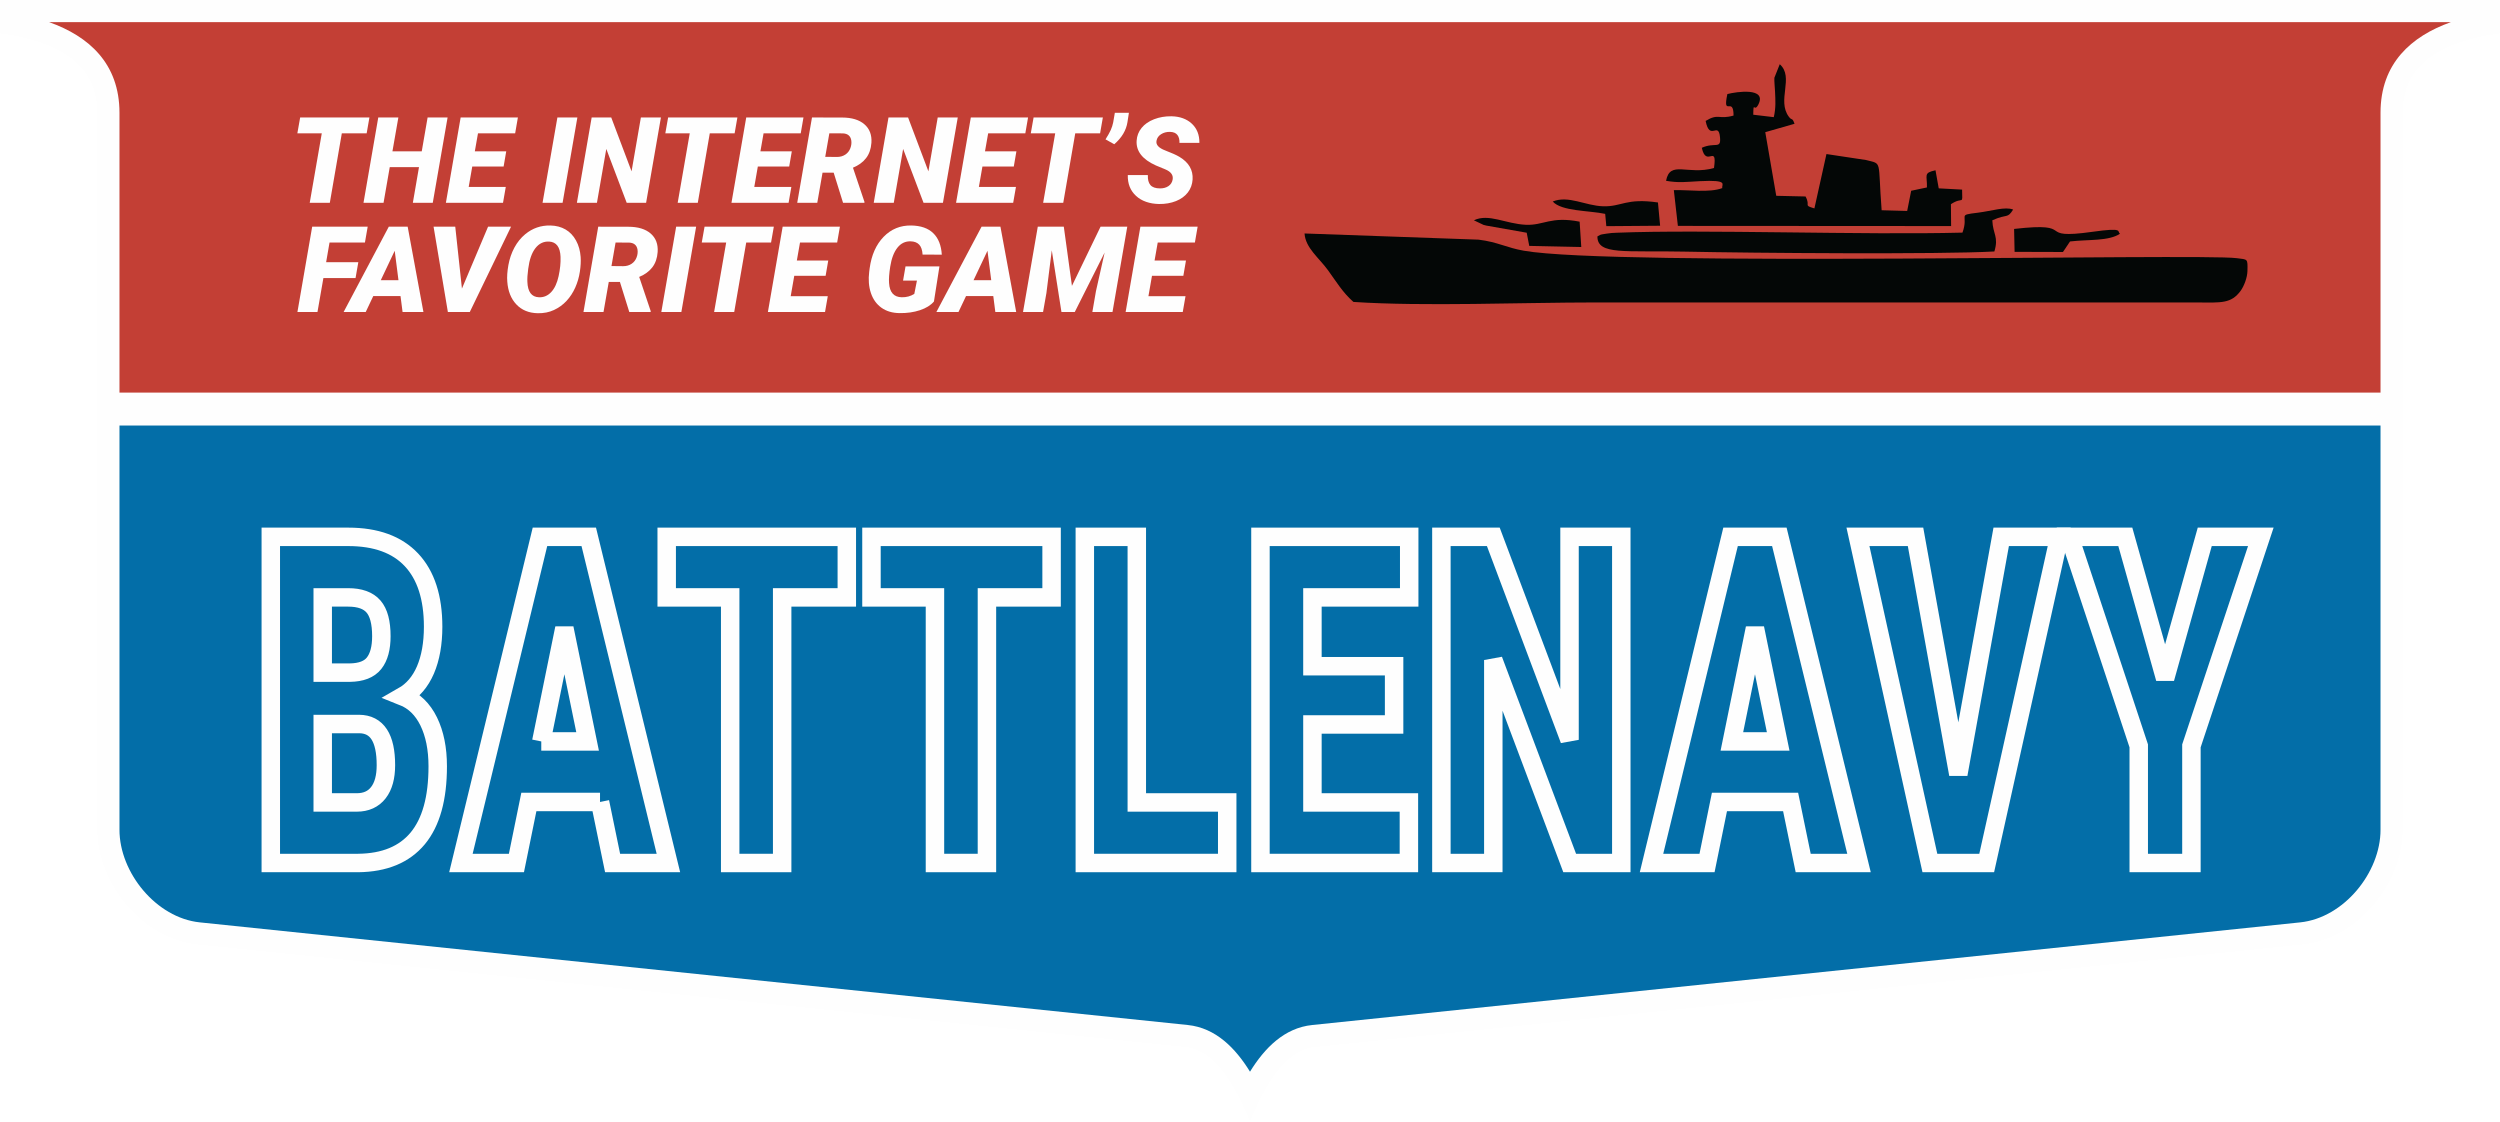
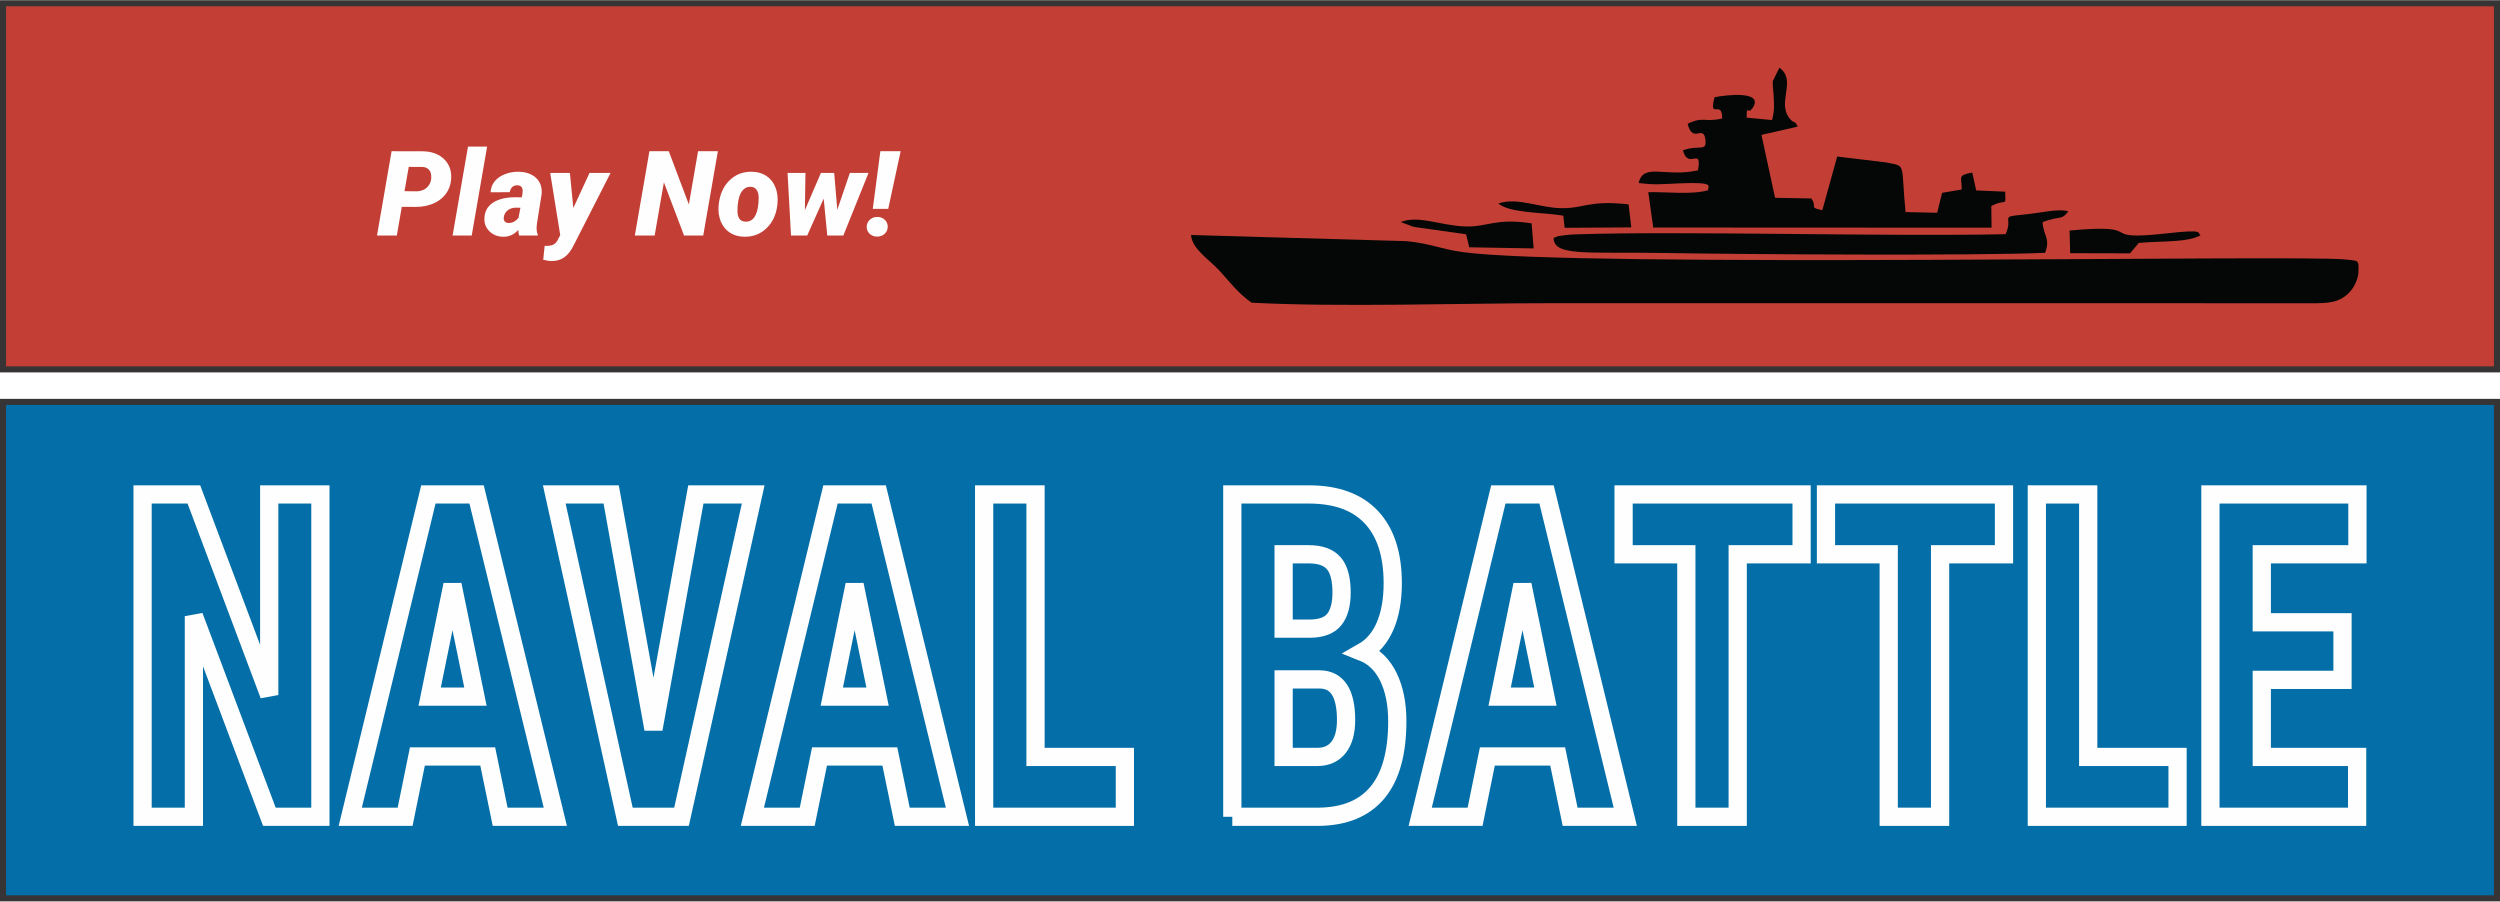
- <svg xmlns="http://www.w3.org/2000/svg" xml:space="preserve" width="2.823in" height="1.266in" version="1.1" style="shape-rendering:geometricPrecision; text-rendering:geometricPrecision; image-rendering:optimizeQuality; fill-rule:evenodd; clip-rule:evenodd" viewBox="0 0 11536 5173.19">
+ <svg xmlns="http://www.w3.org/2000/svg" xml:space="preserve" width="2.856in" height="1.03in" version="1.1" style="shape-rendering:geometricPrecision; text-rendering:geometricPrecision; image-rendering:optimizeQuality; fill-rule:evenodd; clip-rule:evenodd" viewBox="0 0 7246.98 2612.28">
  <defs>
    <style type="text/css">
   
-     .str0 {stroke:#FEFEFE;stroke-width:85.14;stroke-miterlimit:2.613}
-     .fil3 {fill:none;fill-rule:nonzero}
-     .fil0 {fill:#FEFEFE}
-     .fil1 {fill:#036EA8}
-     .fil5 {fill:#040706}
-     .fil2 {fill:#C33F35}
-     .fil4 {fill:#FEFEFE;fill-rule:nonzero}
+     .str1 {stroke:#FEFEFE;stroke-width:52.86;stroke-miterlimit:2.613}
+     .str0 {stroke:#373435;stroke-width:17.62;stroke-miterlimit:2.613}
+     .fil2 {fill:none;fill-rule:nonzero}
+     .fil0 {fill:#036EA8}
+     .fil4 {fill:#040706}
+     .fil1 {fill:#C33F35}
+     .fil3 {fill:#FEFEFE;fill-rule:nonzero}
   
  </style>
  </defs>
  <g id="Layer_x0020_1">
-     <g id="_2342418191376">
-       <path class="fil0" d="M5768 5173.19c-63.05,-148.4 -153.11,-326.87 -297.3,-341.85l-4559.41 -473.65c-263.48,-27.37 -462.16,-290.27 -462.16,-528.91l0 -3308.42c0,-191.2 -128.77,-323.3 -449.13,-366.83l1.38 -153.53 11533.24 0 1.38 153.53c-320.36,43.54 -449.13,175.64 -449.13,366.83l0 3308.42c0,238.64 -198.68,501.54 -462.16,528.91l-4559.41 473.65c-144.19,14.98 -234.25,193.45 -297.3,341.85z" />
-       <path class="fil1" d="M5768 4945.04c67.22,-108.79 158.07,-201.94 286.75,-215.31l4559.41 -473.65c201.3,-20.92 370.55,-230 370.55,-427.3l0 -1865.43 -10433.42 0 0 1865.43c0,197.29 169.25,406.38 370.55,427.3l4559.41 473.65c128.68,13.37 219.53,106.52 286.75,215.31z" />
-       <path class="fil2" d="M10984.71 1811.47l0 -1291.11c0,-227.99 141.66,-353 324.28,-418.21l-11081.98 0c182.62,65.21 324.28,190.21 324.28,418.21l0 1291.11 10433.42 0z" />
-       <path class="fil3 str0" d="M1249.57 3982.09l0 -1504.97 357.05 0c127.95,0 225.37,35.28 292.04,106.18 66.65,70.92 99.97,173.93 99.97,308.69 0,77.61 -11.89,144.28 -35.43,199.32 -23.76,55.04 -58.5,95.6 -104.41,121.71 51.74,20.46 91.61,59.27 119.33,115.71 27.74,56.81 41.72,125.59 41.72,207.09 0,147.81 -30.76,258.59 -92.53,333.02 -61.76,74.09 -153.13,111.83 -274.08,113.25l-403.66 0zm239.59 -641.35l0 361.94 157.07 0c43.36,0 76.45,-15.16 99.77,-45.14 23.3,-29.99 34.72,-72.32 34.72,-127 0,-125.94 -41.01,-189.09 -123.51,-189.8l-168.04 0zm0 -237.06l125.15 0c52.21,-0.71 89.48,-15.17 111.86,-43.41 22.38,-28.22 33.58,-69.84 33.58,-124.88 0,-63.5 -12.13,-109 -36.38,-136.88 -23.99,-27.87 -62.92,-41.98 -116.75,-41.98l-117.46 0 0 347.14z" />
-       <path id="_1" class="fil3 str0" d="M2768.73 3700.57l-328.38 0 -57.34 281.52 -256.13 0 364.74 -1504.97 225.14 0 367.54 1504.97 -257.55 0 -58.03 -281.52zm-271.06 -279.41l213.74 0 -107.21 -522.46 -106.52 522.46z" />
-       <polygon id="_2" class="fil3 str0" points="3907.54,2756.53 3609.21,2756.53 3609.21,3982.09 3369.38,3982.09 3369.38,2756.53 3076.42,2756.53 3076.42,2477.12 3907.54,2477.12 " />
-       <polygon id="_3" class="fil3 str0" points="4852.43,2756.53 4554.1,2756.53 4554.1,3982.09 4314.27,3982.09 4314.27,2756.53 4021.32,2756.53 4021.32,2477.12 4852.43,2477.12 " />
-       <polygon id="_4" class="fil3 str0" points="5245.67,3702.68 5662.85,3702.68 5662.85,3982.09 5005.84,3982.09 5005.84,2477.12 5245.67,2477.12 " />
-       <polygon id="_5" class="fil3 str0" points="6432.96,3342.85 6056.08,3342.85 6056.08,3702.68 6501.24,3702.68 6501.24,3982.09 5816.25,3982.09 5816.25,2477.12 6502.64,2477.12 6502.64,2756.53 6056.08,2756.53 6056.08,3074.04 6432.96,3074.04 " />
-       <polygon id="_6" class="fil3 str0" points="7481.33,3982.09 7243.14,3982.09 6890.74,3045.45 6890.74,3982.09 6651.15,3982.09 6651.15,2477.12 6890.74,2477.12 7242.44,3413.76 7242.44,2477.12 7481.33,2477.12 " />
-       <path id="_7" class="fil3 str0" d="M8262.63 3700.57l-328.4 0 -57.32 281.52 -256.15 0 364.74 -1504.97 225.14 0 367.56 1504.97 -257.55 0 -58.03 -281.52zm-271.06 -279.41l213.72 0 -107.21 -522.46 -106.51 522.46z" />
-       <polygon id="_8" class="fil3 str0" points="9036.45,3572.86 9234.33,2477.12 9502.12,2477.12 9167.43,3982.09 8905.24,3982.09 8573.34,2477.12 8839.05,2477.12 " />
-       <polygon id="_9" class="fil3 str0" points="9990.67,3130.48 10173.62,2477.12 10432.34,2477.12 10112.1,3441.63 10112.1,3982.09 9869.02,3982.09 9869.02,3441.63 9549.49,2477.12 9807.03,2477.12 " />
-       <polygon class="fil4" points="1691.94,615.07 1577.3,615.07 1521.93,935.69 1429.18,935.69 1484.83,615.07 1372.14,615.07 1385.06,541.96 1704.68,541.96 " />
-       <polygon id="_1_0" class="fil4" points="1996.96,935.69 1905.04,935.69 1933.38,771.22 1798.44,771.22 1769.84,935.69 1677.34,935.69 1745.46,541.96 1838.21,541.96 1810.89,698.13 1946.12,698.13 1973.15,541.96 2065.35,541.96 " />
-       <polygon id="_2_1" class="fil4" points="2323.86,768.45 2179.15,768.45 2162.72,862.6 2333.84,862.6 2321.09,935.69 2057.5,935.69 2125.62,541.96 2389.76,541.96 2377.11,615.07 2205.64,615.07 2191.05,698.13 2335.96,698.13 " />
-       <polygon id="_3_2" class="fil4" points="2596.05,935.69 2503.57,935.69 2572.04,541.96 2664.25,541.96 " />
-       <polygon id="_4_3" class="fil4" points="2981.37,935.69 2891.85,935.69 2797.7,687.14 2754.52,935.69 2662.03,935.69 2730.15,541.96 2820.5,541.96 2914.28,790.51 2957.28,541.96 3049.76,541.96 " />
-       <polygon id="_5_4" class="fil4" points="3389.87,615.07 3275.24,615.07 3219.87,935.69 3127.11,935.69 3182.76,615.07 3070.08,615.07 3083,541.96 3402.61,541.96 " />
-       <polygon id="_6_5" class="fil4" points="3641.64,768.45 3496.93,768.45 3480.5,862.6 3651.62,862.6 3638.88,935.69 3375.28,935.69 3443.4,541.96 3707.54,541.96 3694.9,615.07 3523.42,615.07 3508.83,698.13 3653.74,698.13 " />
-       <path id="_7_6" class="fil4" d="M3846.9 796.7l-51.4 0 -24.28 138.99 -92.48 0 68.12 -393.73 138.99 0.29c44.48,0 78.82,10.43 102.92,31.2 23.99,20.85 34.78,49.28 32.29,85.37 -2.03,28.43 -10.23,52.05 -24.63,70.69 -14.4,18.65 -34.61,33.42 -60.54,44.21l52.96 157.36 0 4.62 -98.65 0 -43.29 -138.99zm-38.95 -73.11l54.09 0.56c14.77,0 27.59,-3.6 38.58,-10.89 10.89,-7.21 18.65,-17.09 23.34,-29.73 4.71,-12.55 6,-24.73 4.07,-36.46 -3.6,-20.11 -16.43,-30.63 -38.4,-31.74l-62.75 -0.27 -18.94 108.53z" />
-       <polygon id="_8_7" class="fil4" points="4351.1,935.69 4261.58,935.69 4167.43,687.14 4124.25,935.69 4031.76,935.69 4099.88,541.96 4190.23,541.96 4284.01,790.51 4327.01,541.96 4419.49,541.96 " />
-       <polygon id="_9_8" class="fil4" points="4678,768.45 4533.29,768.45 4516.86,862.6 4687.98,862.6 4675.23,935.69 4411.64,935.69 4479.76,541.96 4743.9,541.96 4731.26,615.07 4559.78,615.07 4545.19,698.13 4690.1,698.13 " />
-       <polygon id="_10" class="fil4" points="5076.26,615.07 4961.63,615.07 4906.25,935.69 4813.5,935.69 4869.15,615.07 4756.47,615.07 4769.39,541.96 5089,541.96 " />
-       <path id="_11" class="fil4" d="M5141.59 665.45l-40.24 -22.43c10.99,-17.44 19.02,-31.94 24.18,-43.37 5.16,-11.46 8.86,-23.17 11.26,-35.27l7.56 -44.02 64.89 0 -6.55 42.46c-5.9,38.48 -26.3,72.72 -61.1,102.63z" />
-       <path id="_12" class="fil4" d="M5410.92 828.99c3.97,-20.38 -7.01,-36.17 -33.03,-47.33l-44.31 -18.37c-62.2,-27.96 -91.74,-66 -88.7,-114.08 1.29,-22.06 8.86,-41.62 22.7,-58.88 13.85,-17.17 33.05,-30.54 57.6,-40.14 24.55,-9.51 51.32,-14.13 80.3,-13.76 38.95,0.74 70.24,12.1 93.96,34.06 23.71,22.06 35.44,51.5 35.07,88.5l-91.93 0c0.47,-15.12 -2.67,-27.32 -9.6,-36.36 -7,-9.14 -18.36,-13.84 -34.24,-14.21 -15.51,-0.37 -29.17,3.23 -41.07,10.8 -11.91,7.56 -18.92,17.71 -21.12,30.55 -3.43,17.99 9.96,32.76 40.14,44.29 30.18,11.54 52.14,21.41 65.9,29.73 43,25.74 63.23,60.54 60.54,104.38 -1.46,22.7 -8.77,42.63 -21.96,59.8 -13.11,17.07 -31.37,30.38 -54.73,39.79 -23.34,9.32 -49.47,13.84 -78.54,13.47 -21.22,-0.37 -40.98,-3.68 -59.16,-9.96 -18.28,-6.37 -33.87,-15.51 -46.79,-27.61 -26.3,-24.36 -38.95,-56.39 -37.84,-96.06l92.65 0.27c-1.01,20.21 2.86,35.44 11.63,45.87 8.86,10.33 23.71,15.51 44.68,15.51 15.49,0 28.41,-3.6 38.76,-10.71 10.43,-7.11 16.7,-16.97 19.1,-29.54z" />
-       <polygon id="_13" class="fil4" points="1640.65,1282.97 1492.24,1282.97 1464.93,1439.68 1372.43,1439.68 1440.55,1045.95 1696.67,1045.95 1683.94,1119.05 1520.58,1119.05 1504.89,1209.87 1653.39,1209.87 " />
-       <path id="_14" class="fil4" d="M1848.14 1366.03l-125.72 0 -34.88 73.65 -101.99 0 208.49 -393.73 87.12 0 72.74 393.73 -96.27 0 -9.49 -73.65zm-91.11 -73.09l81.68 0 -17.34 -135.87 -64.34 135.87z" />
-       <polygon id="_15" class="fil4" points="2131.57,1331.52 2252.11,1045.95 2358.16,1045.95 2167.75,1439.68 2066.69,1439.68 2000.69,1045.95 2100.75,1045.95 " />
-       <path id="_16" class="fil4" d="M2481.1 1445.22c-40.9,-0.92 -73.75,-14.4 -98.4,-40.61 -24.73,-26.11 -38.66,-61.1 -41.89,-104.95 -1.85,-21.69 -0.1,-47.16 5.07,-76.5 5.26,-29.27 14.59,-56.31 27.88,-81.04 13.39,-24.65 29.99,-45.22 50.02,-61.65 33.51,-27.59 72.09,-40.98 115.74,-40.06 26.85,0.56 50.29,6.74 70.42,18.55 20.13,11.83 36.18,28.8 48.27,51.05 12.1,22.14 19.11,47.43 21.14,75.68 1.38,20.03 0.19,42.83 -3.68,68.39 -3.88,25.47 -10.99,49.83 -21.33,72.99 -10.43,23.17 -23.81,43.66 -40.14,61.28 -16.43,17.73 -35.81,31.76 -58.05,42.09 -22.25,10.44 -47.27,15.33 -75.04,14.77zm105.49 -260.17c-1.85,-45.14 -19.29,-68.59 -52.51,-70.44 -25.58,-1.29 -46.71,8.86 -63.5,30.47 -16.8,21.59 -27.88,53.33 -33.22,95.42 -3.51,26.03 -4.71,46.16 -3.8,60.36 1.75,45.87 19.39,69.41 52.98,70.69 21.96,1.11 40.88,-6.82 56.76,-23.71 15.88,-16.89 27.32,-41.44 34.33,-73.65 7.01,-32.21 9.97,-61.92 8.96,-89.15z" />
-       <path id="_17" class="fil4" d="M2860.51 1300.69l-51.4 0 -24.28 138.99 -92.48 0 68.12 -393.73 138.99 0.29c44.48,0 78.82,10.43 102.92,31.2 23.99,20.85 34.78,49.28 32.29,85.37 -2.03,28.43 -10.23,52.05 -24.63,70.69 -14.4,18.65 -34.61,33.42 -60.54,44.21l52.96 157.36 0 4.62 -98.65 0 -43.29 -138.99zm-38.95 -73.11l54.09 0.56c14.77,0 27.59,-3.6 38.58,-10.89 10.89,-7.21 18.65,-17.09 23.34,-29.73 4.71,-12.55 6,-24.73 4.07,-36.46 -3.6,-20.11 -16.43,-30.63 -38.4,-31.74l-62.75 -0.27 -18.94 108.53z" />
-       <polygon id="_18" class="fil4" points="3144.04,1439.68 3051.56,1439.68 3120.04,1045.95 3212.24,1045.95 " />
-       <polygon id="_19" class="fil4" points="3557.98,1119.05 3443.35,1119.05 3387.97,1439.68 3295.22,1439.68 3350.87,1119.05 3238.19,1119.05 3251.11,1045.95 3570.72,1045.95 " />
-       <polygon id="_20" class="fil4" points="3809.75,1272.44 3665.04,1272.44 3648.61,1366.59 3819.73,1366.59 3806.98,1439.68 3543.39,1439.68 3611.51,1045.95 3875.65,1045.95 3863,1119.05 3691.53,1119.05 3676.94,1202.12 3821.85,1202.12 " />
-       <path id="_21" class="fil4" d="M4309.62 1391.14c-14.77,17.34 -36.36,30.73 -64.6,40.14 -28.35,9.41 -59.72,13.93 -94.15,13.39 -32.95,-0.37 -60.81,-8.67 -83.52,-24.82 -22.72,-16.25 -38.95,-38.87 -48.65,-67.85 -9.78,-29.07 -12.36,-61.75 -7.84,-98.11l2.12 -16.25c8.3,-61.01 29.81,-109.37 64.52,-145.09 34.7,-35.62 77.14,-53.06 127.45,-52.14 44.02,0.74 77.8,12.55 101.42,35.44 23.63,22.8 36.75,55.92 39.51,99.12l-88.7 -0.27c-1.29,-20.95 -6.47,-36.26 -15.61,-45.87 -9.14,-9.69 -22.06,-14.77 -38.76,-15.32 -24.92,-0.93 -45.5,8.85 -61.65,29.25 -16.25,20.4 -27.32,49.57 -33.32,87.51 -4.99,32.39 -6.84,57.48 -5.36,75.49 2.69,43.37 22.25,65.26 58.71,65.8 21.96,0.37 41.25,-4.89 57.87,-15.86l12.08 -61.1 -64.05 0 11.34 -65.35 156.54 0 -25.39 161.9z" />
-       <path id="_22" class="fil4" d="M4583.39 1366.03l-125.72 0 -34.88 73.65 -101.99 0 208.49 -393.73 87.12 0 72.74 393.73 -96.27 0 -9.49 -73.65zm-91.11 -73.09l81.68 0 -17.34 -135.87 -64.34 135.87z" />
-       <polygon id="_23" class="fil4" points="4908.81,1045.95 4946.38,1319.05 5078.37,1045.95 5201.67,1045.95 5133.47,1439.68 5040.53,1439.68 5057.23,1343.14 5097.29,1165.2 4959.39,1439.68 4898.01,1439.68 4853.35,1154.95 4828.53,1352.37 4813.11,1439.68 4720.62,1439.68 4788.74,1045.95 " />
-       <polygon id="_24" class="fil4" points="5460.45,1272.44 5315.74,1272.44 5299.31,1366.59 5470.43,1366.59 5457.69,1439.68 5194.09,1439.68 5262.21,1045.95 5526.35,1045.95 5513.71,1119.05 5342.23,1119.05 5327.64,1202.12 5472.55,1202.12 " />
+     <g id="_1650472818944">
+       <rect class="fil0 str0" x="8.81" y="1164.37" width="7229.36" height="1439.1" />
+       <rect class="fil1 str0" x="8.8" y="8.81" width="7229.36" height="1061.27" />
+       <polygon class="fil2 str1" points="928.72,2367.01 780.85,2367.01 562.05,1785.47 562.05,2367.01 413.29,2367.01 413.29,1432.61 562.05,1432.61 780.41,2014.15 780.41,1432.61 928.72,1432.61 " />
+       <path id="_1" class="fil2 str1" d="M1413.81 2192.22l-203.88 0 -35.6 174.79 -159.02 0 226.46 -934.4 139.79 0 228.2 934.4 -159.9 0 -36.03 -174.79zm-168.29 -173.48l132.7 0 -66.57 -324.38 -66.14 324.38z" />
+       <polygon id="_2" class="fil2 str1" points="1894.26,2112.93 2017.11,1432.61 2183.38,1432.61 1975.58,2367.01 1812.78,2367.01 1606.73,1432.61 1771.69,1432.61 " />
+       <path id="_3" class="fil2 str1" d="M2579.47 2192.22l-203.89 0 -35.59 174.79 -159.03 0 226.46 -934.4 139.79 0 228.21 934.4 -159.9 0 -36.03 -174.79zm-168.29 -173.48l132.69 0 -66.57 -324.38 -66.13 324.38z" />
+       <polygon id="_4" class="fil2 str1" points="3001.75,2193.53 3260.76,2193.53 3260.76,2367.01 2852.84,2367.01 2852.84,1432.61 3001.75,1432.61 " />
+       <path id="_5" class="fil2 str1" d="M3572.21 2367.01l0 -934.4 221.68 0c79.44,0 139.93,21.91 181.32,65.93 41.38,44.03 62.07,107.99 62.07,191.66 0,48.19 -7.38,89.58 -22,123.75 -14.75,34.17 -36.32,59.35 -64.83,75.57 32.12,12.71 56.88,36.8 74.09,71.84 17.22,35.27 25.9,77.97 25.9,128.58 0,91.77 -19.1,160.55 -57.45,206.76 -38.35,46 -95.07,69.43 -170.17,70.31l-250.62 0zm148.76 -398.2l0 224.72 97.52 0c26.92,0 47.47,-9.41 61.94,-28.03 14.46,-18.62 21.56,-44.9 21.56,-78.85 0,-78.19 -25.47,-117.4 -76.7,-117.84l-104.32 0zm0 -147.19l77.7 0c32.41,-0.44 55.56,-9.42 69.45,-26.95 13.89,-17.52 20.84,-43.36 20.84,-77.53 0,-39.43 -7.52,-67.68 -22.58,-84.99 -14.89,-17.3 -39.07,-26.06 -72.49,-26.06l-72.93 0 0 215.53z" />
+       <path id="_6" class="fil2 str1" d="M4515.41 2192.22l-203.88 0 -35.6 174.79 -159.02 0 226.46 -934.4 139.79 0 228.2 934.4 -159.9 0 -36.03 -174.79zm-168.29 -173.48l132.7 0 -66.57 -324.38 -66.14 324.38z" />
+       <polygon id="_7" class="fil2 str1" points="5222.47,1606.09 5037.25,1606.09 5037.25,2367.01 4888.34,2367.01 4888.34,1606.09 4706.45,1606.09 4706.45,1432.61 5222.47,1432.61 " />
+       <polygon id="_8" class="fil2 str1" points="5809.13,1606.09 5623.91,1606.09 5623.91,2367.01 5475,2367.01 5475,1606.09 5293.11,1606.09 5293.11,1432.61 5809.13,1432.61 " />
+       <polygon id="_9" class="fil2 str1" points="6053.28,2193.53 6312.29,2193.53 6312.29,2367.01 5904.38,2367.01 5904.38,1432.61 6053.28,1432.61 " />
+       <polygon id="_10" class="fil2 str1" points="6790.44,1970.12 6556.44,1970.12 6556.44,2193.53 6832.83,2193.53 6832.83,2367.01 6407.54,2367.01 6407.54,1432.61 6833.7,1432.61 6833.7,1606.09 6556.44,1606.09 6556.44,1803.22 6790.44,1803.22 " />
+       <path class="fil3" d="M1164.7 598.96l-14.43 83.21 -57.42 0 42.28 -244.46 87.85 0.18c27.16,0 48.59,7.56 64.18,22.63 15.64,15.06 22.46,34.61 20.57,58.68 -1.32,16.39 -6.59,30.66 -15.75,42.74 -9.17,12.04 -21.32,21.27 -36.39,27.63 -15.01,6.35 -31.92,9.57 -50.6,9.57l-40.29 -0.18zm7.91 -45.38l34.55 0.34c14.55,-0.34 25.67,-5.03 33.41,-14.2 7.73,-9.11 10.83,-20.29 9.22,-33.64 -0.86,-6.81 -3.5,-12.21 -7.79,-16.16 -4.3,-4.01 -9.97,-6.18 -17.02,-6.64l-40.11 -0.17 -12.27 70.48z" />
+       <polygon id="_1_0" class="fil3" points="1367.39,682.17 1311.98,682.17 1356.62,424.3 1412.03,424.3 " />
+       <path id="_2_1" class="fil3" d="M1504.91 682.17c-1.55,-4.36 -2.35,-9.8 -2.35,-16.39 -12.38,13.69 -27.22,20.29 -44.47,19.83 -15.75,-0.23 -28.88,-5.5 -39.25,-15.75 -10.43,-10.32 -15.3,-22.81 -14.61,-37.48 0.51,-19.66 8.77,-34.84 24.64,-45.39 15.92,-10.6 37.65,-15.87 65.15,-15.87l18.45 0.35 2.01 -10.32 0.69 -8.88c-0.46,-10.26 -5.5,-15.53 -15.24,-15.87 -12.09,-0.23 -19.54,6.47 -22.35,20.11l-55.42 0.18c0.58,-12.21 4.53,-22.8 11.93,-31.86 7.39,-9 17.42,-15.93 30.14,-20.8 12.73,-4.87 26.25,-7.16 40.58,-6.82 13.74,0.34 25.78,3.21 36.16,8.65 10.37,5.44 18.1,12.96 23.26,22.63 5.09,9.69 7.1,20.86 5.84,33.52l-13.58 85.45 -0.86 10.37c-0.46,8.31 0.63,15.35 3.21,21.15l-0.17 3.21 -53.75 0zm-31.52 -36.45c11.29,0.46 21.21,-4.52 29.69,-14.95l5.55 -29.22 -14.26 -0.18c-8.83,0.23 -16.45,2.81 -22.86,7.79 -6.36,4.99 -10.09,11.81 -11.24,20.46 -0.57,4.58 0.35,8.37 2.64,11.3 2.3,2.98 5.79,4.58 10.49,4.8z" />
+       <path id="_3_2" class="fil3" d="M1661.93 602.34l46.99 -101.72 60.97 0 -106.47 208.82c-7.91,16.44 -17.08,28.31 -27.45,35.64 -10.31,7.33 -22.69,11 -37.02,11 -6.36,0 -14.49,-1.2 -24.29,-3.67l4.19 -40.34 6.35 0c6.82,0 12.84,-1.09 18,-3.27 5.09,-2.18 9.45,-6.42 12.9,-12.67l7.9 -15.13 -29.05 -180.39 57.07 0 9.92 101.72z" />
+       <polygon id="_4_3" class="fil3" points="2038.52,682.17 1982.95,682.17 1924.49,527.85 1897.68,682.17 1840.25,682.17 1882.55,437.71 1938.64,437.71 1996.87,592.02 2023.57,437.71 2080.99,437.71 " />
+       <path id="_5_4" class="fil3" d="M2179.55 497.19c16.22,0.23 30.26,4.3 42.12,12.15 11.92,7.91 20.57,18.91 26.12,33.01 5.56,14.09 7.51,29.8 5.96,47.04l-0.34 3.67c-3.1,27.91 -13.47,50.37 -31.07,67.51 -17.53,17.14 -39.25,25.5 -65.15,25.04 -16.1,-0.23 -30.03,-4.24 -41.77,-12.04 -11.75,-7.73 -20.46,-18.62 -26.13,-32.6 -5.61,-14.03 -7.68,-29.57 -6.13,-46.7 2.81,-29.8 13.07,-53.52 30.66,-71.23 17.65,-17.65 39.54,-26.3 65.73,-25.84zm-41.14 96.95l-0.46 9.86c-1.6,24.87 6.02,37.48 22.8,37.94 21.73,0.69 34.33,-16.85 37.77,-52.6l0.69 -15.24c0.23,-10.03 -1.67,-18 -5.61,-23.95 -3.96,-5.96 -9.86,-9.06 -17.54,-9.29 -10.2,-0.34 -18.57,3.85 -25.09,12.44 -6.59,8.65 -10.72,22.24 -12.56,40.85z" />
+       <polygon id="_6_5" class="fil3" points="2427.15,607.5 2463.59,500.63 2517.63,500.63 2444.63,682.17 2398.1,682.17 2387.73,575.12 2339.88,682.17 2293,682.17 2282.98,500.63 2334.84,500.63 2333.18,608.71 2379.65,500.63 2418.1,500.63 " />
+       <path id="_7_6" class="fil3" d="M2574.83 604.8l-44.81 0 21.95 -167.1 58.78 0 -35.92 167.1zm-62.46 52.95c-0.23,-8.19 2.64,-15.18 8.53,-20.92 5.96,-5.78 13.3,-8.65 22.01,-8.65 8.66,0 15.82,2.64 21.5,7.91 5.72,5.21 8.7,11.8 8.93,19.6 0.18,8.42 -2.63,15.41 -8.59,21.09 -5.9,5.67 -13.24,8.48 -22.01,8.48 -8.36,0 -15.47,-2.58 -21.32,-7.79 -5.78,-5.21 -8.82,-11.81 -9.05,-19.72z" />
      <g>
-         <path class="fil5" d="M6245.2 1393.12c-50.24,-44.68 -77.76,-91.69 -117.19,-146.15 -41.48,-57.28 -104.19,-102.98 -108.37,-169.77l802.75 28.51c89.02,10.84 127.45,36.75 208.97,51.08 417.92,73.46 3117.88,11.94 3289.21,34.33 52.13,6.81 51.27,0.66 50.02,59.56 -0.64,29.49 -15.27,69.05 -31.39,91.09 -43.71,59.79 -90.03,54.52 -198.87,53.9l-2777.16 -0.18c-340.03,-0.03 -791.62,19.32 -1117.98,-2.38z" />
-         <path class="fil5" d="M8280.63 571.11l-134.97 38.68 50.66 293.6 135.19 3.14c25.1,46.37 -12.89,38.53 40.85,55.07l55.62 -250.88 182.27 27.51c77.34,20.45 53.98,-5.6 72.41,231.8l117.82 3.28 18.45 -93.18 72.7 -15.32c1.66,-57.13 -18.08,-66.61 39.56,-79.22l14.87 83.42 107.87 5.81c1.61,77.03 6.11,28.98 -51.6,67.28l0.87 100.92 -1260.81 -0.79 -18.66 -165.02c65.48,-2.11 164.39,13.22 223.7,-9.48 -5.23,-16.57 33.79,-38.97 -104.22,-31.87 -65.85,3.38 -94.47,8.64 -155.35,-1.58 18.07,-96.72 99.67,-24.62 221.22,-59.17 16.06,-115.45 -35.88,1.67 -56.23,-93.31 60.57,-27.25 89.05,8.17 84.06,-47.57 -6.97,-78 -47.04,20.72 -66.48,-76.39 61.06,-36.78 59.17,-4.6 128.85,-24.78 0.32,-91.77 -51.66,10.52 -28.54,-99.17 43.34,-11.09 182.93,-31.39 143.24,47.82 -20.24,40.4 -22.64,-21 -23.75,47.49l94.76 11.28c10.1,-43.37 7.56,-78.38 5.7,-118.91 -0.74,-16.19 -4.01,-48.57 -2.99,-62.86l24.82 -62.52c67.75,60.11 -14.83,166.89 42.12,242.6 15.04,20 14.87,0.61 25.98,32.32z" />
-         <path class="fil5" d="M9289.48 966.89c-27.95,43.99 -25.11,17.49 -96.15,49.58 2.82,65.79 30.18,74.75 9.54,143.83 -254.79,14.06 -1108.16,7.47 -1431.51,0.64 -272.22,-5.74 -400.6,17.13 -400.3,-70.11 21.41,-10.63 6.08,-6.93 42.14,-12.84 18.76,-3.07 27.95,-3.39 47.16,-4.17 398.56,-16.02 1137.35,11.44 1595.28,-0.55 31,-85.83 -28.57,-79.59 70.68,-91.87 65.03,-8.04 126.26,-29.23 163.17,-14.53z" />
-         <path class="fil5" d="M7289.06 1022.8l7.56 116.93 -240.04 -5.2 -11.78 -60.75 -186.51 -32.97c-4.22,-1.09 -8.59,-1.93 -12.65,-3.2l-44.52 -21.14c68.07,-32.92 146.57,16.54 239.93,20.67 82.45,3.65 114.6,-40.58 248,-14.35z" />
-         <path class="fil5" d="M7650.44 934.17l10.02 107.36 -248.26 1.98 -5.23 -56.76c-75.31,-15.88 -201.53,-11.55 -242.04,-57.03 72.3,-29.52 150.38,19.48 232.24,22.03 86.52,2.69 104.91,-38.97 253.27,-17.57z" />
-         <path class="fil5" d="M9782.64 1078.45c-52.63,34.85 -144.68,25.6 -230.76,35.65l-27.58 41.25c-0.98,1.46 -3.06,5.05 -5.1,7.34l-223.05 -0.69 -2.28 -105.73c301.5,-34.57 87.6,51.87 362.23,13.18 147.53,-20.79 110.96,-1.32 126.54,9.01z" />
+         <path class="fil4" d="M3627.96 876.78c-39.07,-27.74 -60.47,-56.93 -91.14,-90.74 -32.26,-35.56 -81.04,-63.94 -84.3,-105.4l624.38 17.7c69.23,6.73 99.12,22.81 162.54,31.71 325.05,45.61 2425.06,7.41 2558.32,21.32 40.54,4.23 39.88,0.41 38.9,36.98 -0.5,18.31 -11.87,42.87 -24.41,56.56 -34,37.12 -70.03,33.85 -154.68,33.46l-2160.05 -0.11c-264.47,-0.02 -615.72,12 -869.56,-1.48z" />
+         <path class="fil4" d="M5211.09 366.41l-104.96 24.01 39.4 182.29 105.15 1.95c19.53,28.79 -10.02,23.92 31.77,34.19l43.25 -155.77 141.76 17.08c60.16,12.7 41.98,-3.48 56.34,143.92l91.63 2.04 14.34 -57.86 56.56 -9.51c1.29,-35.47 -14.06,-41.35 30.78,-49.19l11.56 51.79 83.9 3.61c1.26,47.83 4.76,17.99 -40.13,41.77l0.68 62.66 -980.65 -0.49 -14.51 -102.46c50.93,-1.31 127.87,8.21 173.99,-5.88 -4.07,-10.29 26.28,-24.19 -81.06,-19.79 -51.22,2.1 -73.48,5.36 -120.83,-0.98 14.05,-60.05 77.51,-15.28 172.05,-36.74 12.5,-71.68 -27.9,1.04 -43.72,-57.94 47.11,-16.92 69.25,5.07 65.38,-29.54 -5.41,-48.43 -36.59,12.87 -51.7,-47.43 47.49,-22.83 46.02,-2.86 100.22,-15.38 0.25,-56.98 -40.18,6.53 -22.2,-61.57 33.71,-6.88 142.26,-19.49 111.41,29.69 -15.74,25.08 -17.61,-13.04 -18.48,29.49l73.71 7c7.86,-26.93 5.88,-48.67 4.44,-73.83 -0.58,-10.05 -3.13,-30.16 -2.34,-39.03l19.32 -38.82c52.69,37.32 -11.54,103.62 32.75,150.62 11.71,12.42 11.57,0.38 20.21,20.07z" />
+         <path class="fil4" d="M5995.77 612.14c-21.74,27.31 -19.52,10.86 -74.78,30.79 2.19,40.84 23.48,46.41 7.42,89.3 -198.17,8.73 -861.92,4.63 -1113.41,0.4 -211.74,-3.57 -311.6,10.64 -311.36,-43.53 16.65,-6.6 4.72,-4.31 32.77,-7.97 14.58,-1.91 21.73,-2.11 36.67,-2.59 310,-9.95 884.63,7.1 1240.8,-0.34 24.11,-53.29 -22.23,-49.42 54.98,-57.04 50.57,-4.99 98.2,-18.15 126.9,-9.02z" />
+         <path class="fil4" d="M4439.86 646.85l5.88 72.6 -186.69 -3.23 -9.17 -37.72 -145.07 -20.47c-3.28,-0.68 -6.68,-1.2 -9.83,-1.99l-34.62 -13.13c52.94,-20.44 113.99,10.27 186.61,12.84 64.13,2.27 89.13,-25.19 192.89,-8.91z" />
+         <path class="fil4" d="M4720.95 591.83l7.79 66.66 -193.1 1.23 -4.07 -35.24c-58.58,-9.86 -156.75,-7.17 -188.25,-35.41 56.24,-18.33 116.96,12.1 180.63,13.67 67.3,1.67 81.6,-24.19 196.99,-10.91z" />
+         <path class="fil4" d="M6379.35 681.41c-40.92,21.64 -112.54,15.89 -179.48,22.14l-21.46 25.61c-0.76,0.91 -2.37,3.14 -3.96,4.55l-173.49 -0.43 -1.78 -65.65c234.5,-21.47 68.13,32.2 281.74,8.18 114.75,-12.91 86.3,-0.82 98.42,5.59z" />
      </g>
    </g>
  </g>
</svg>
